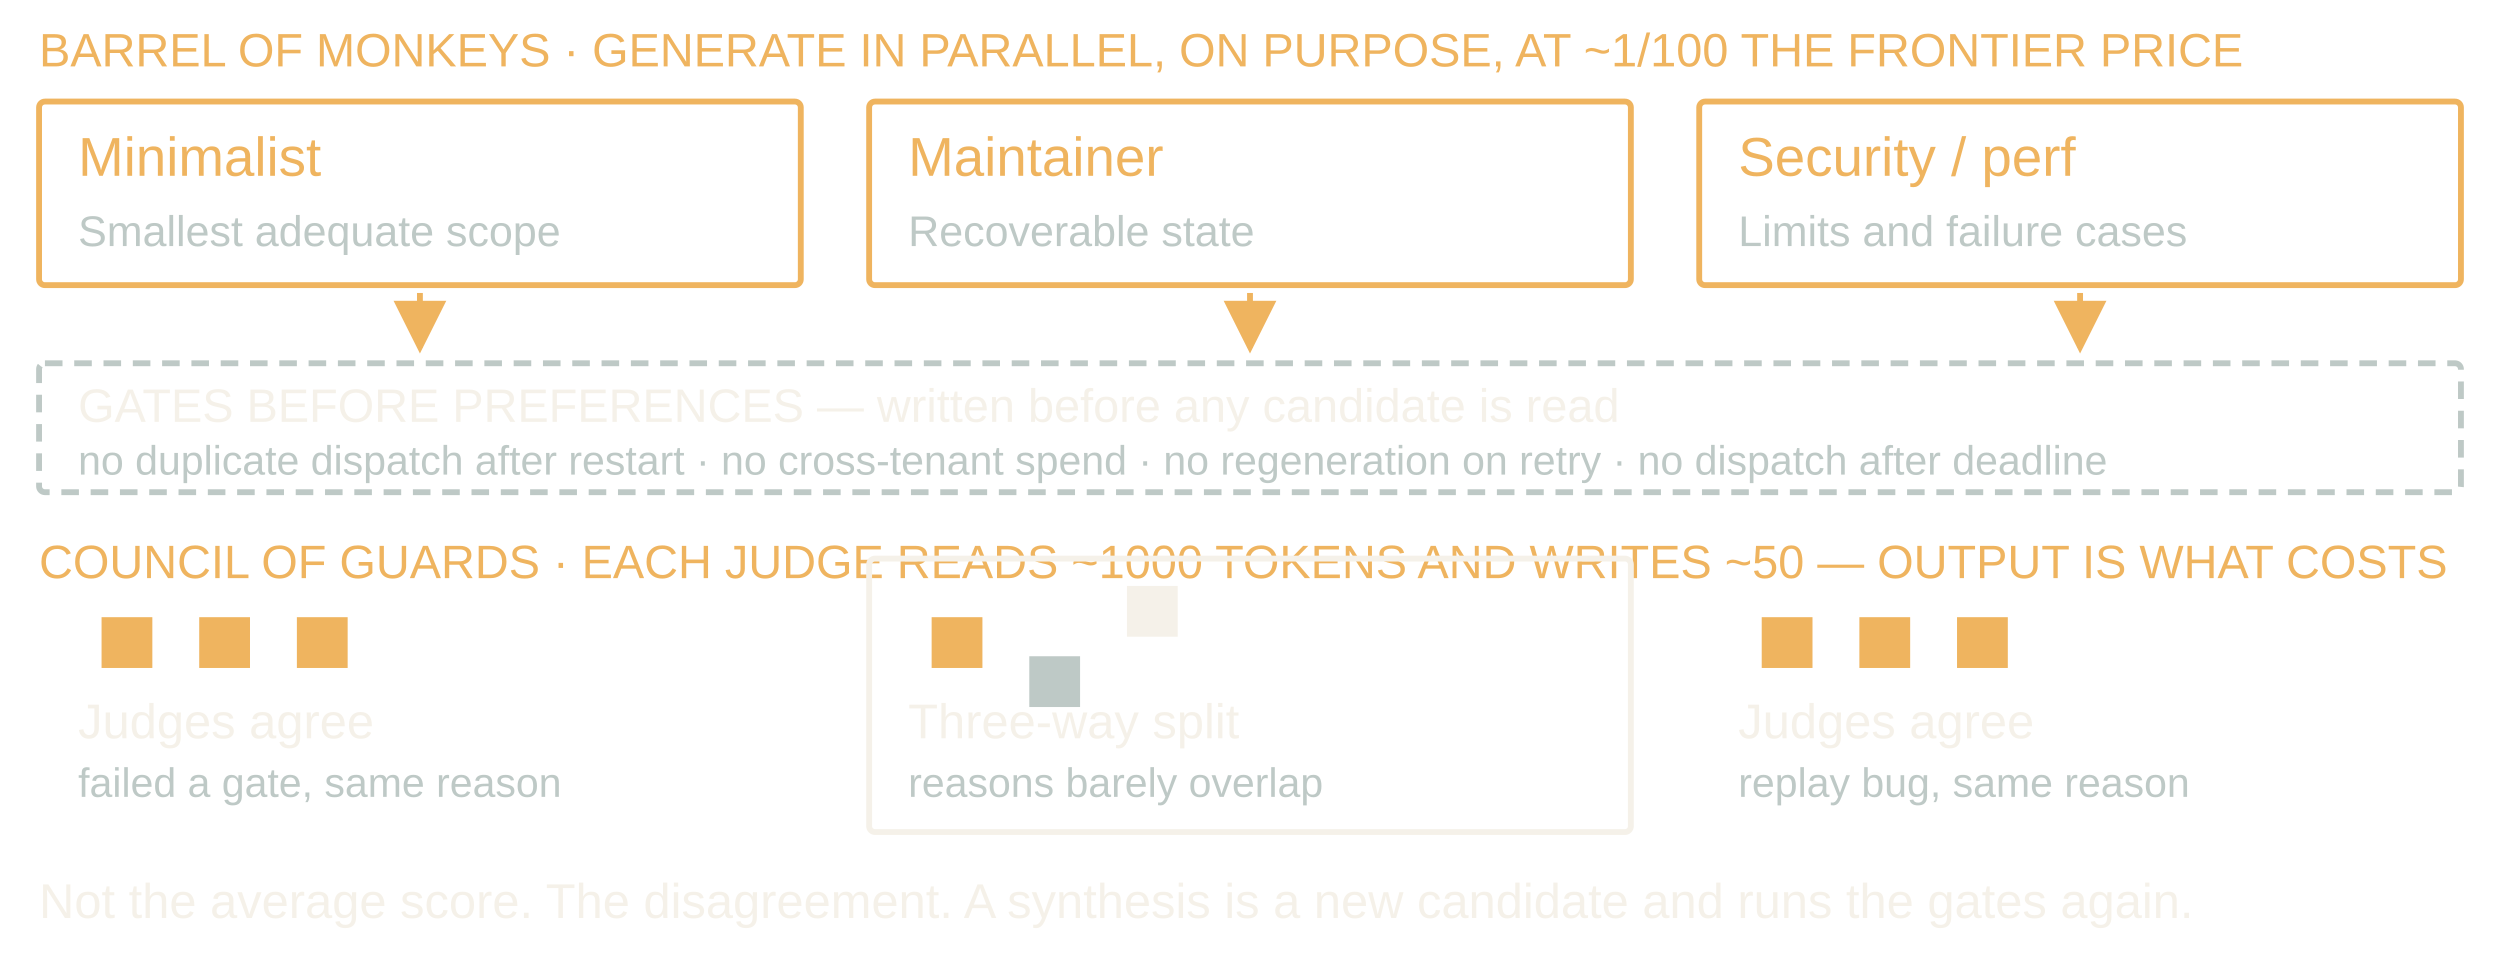
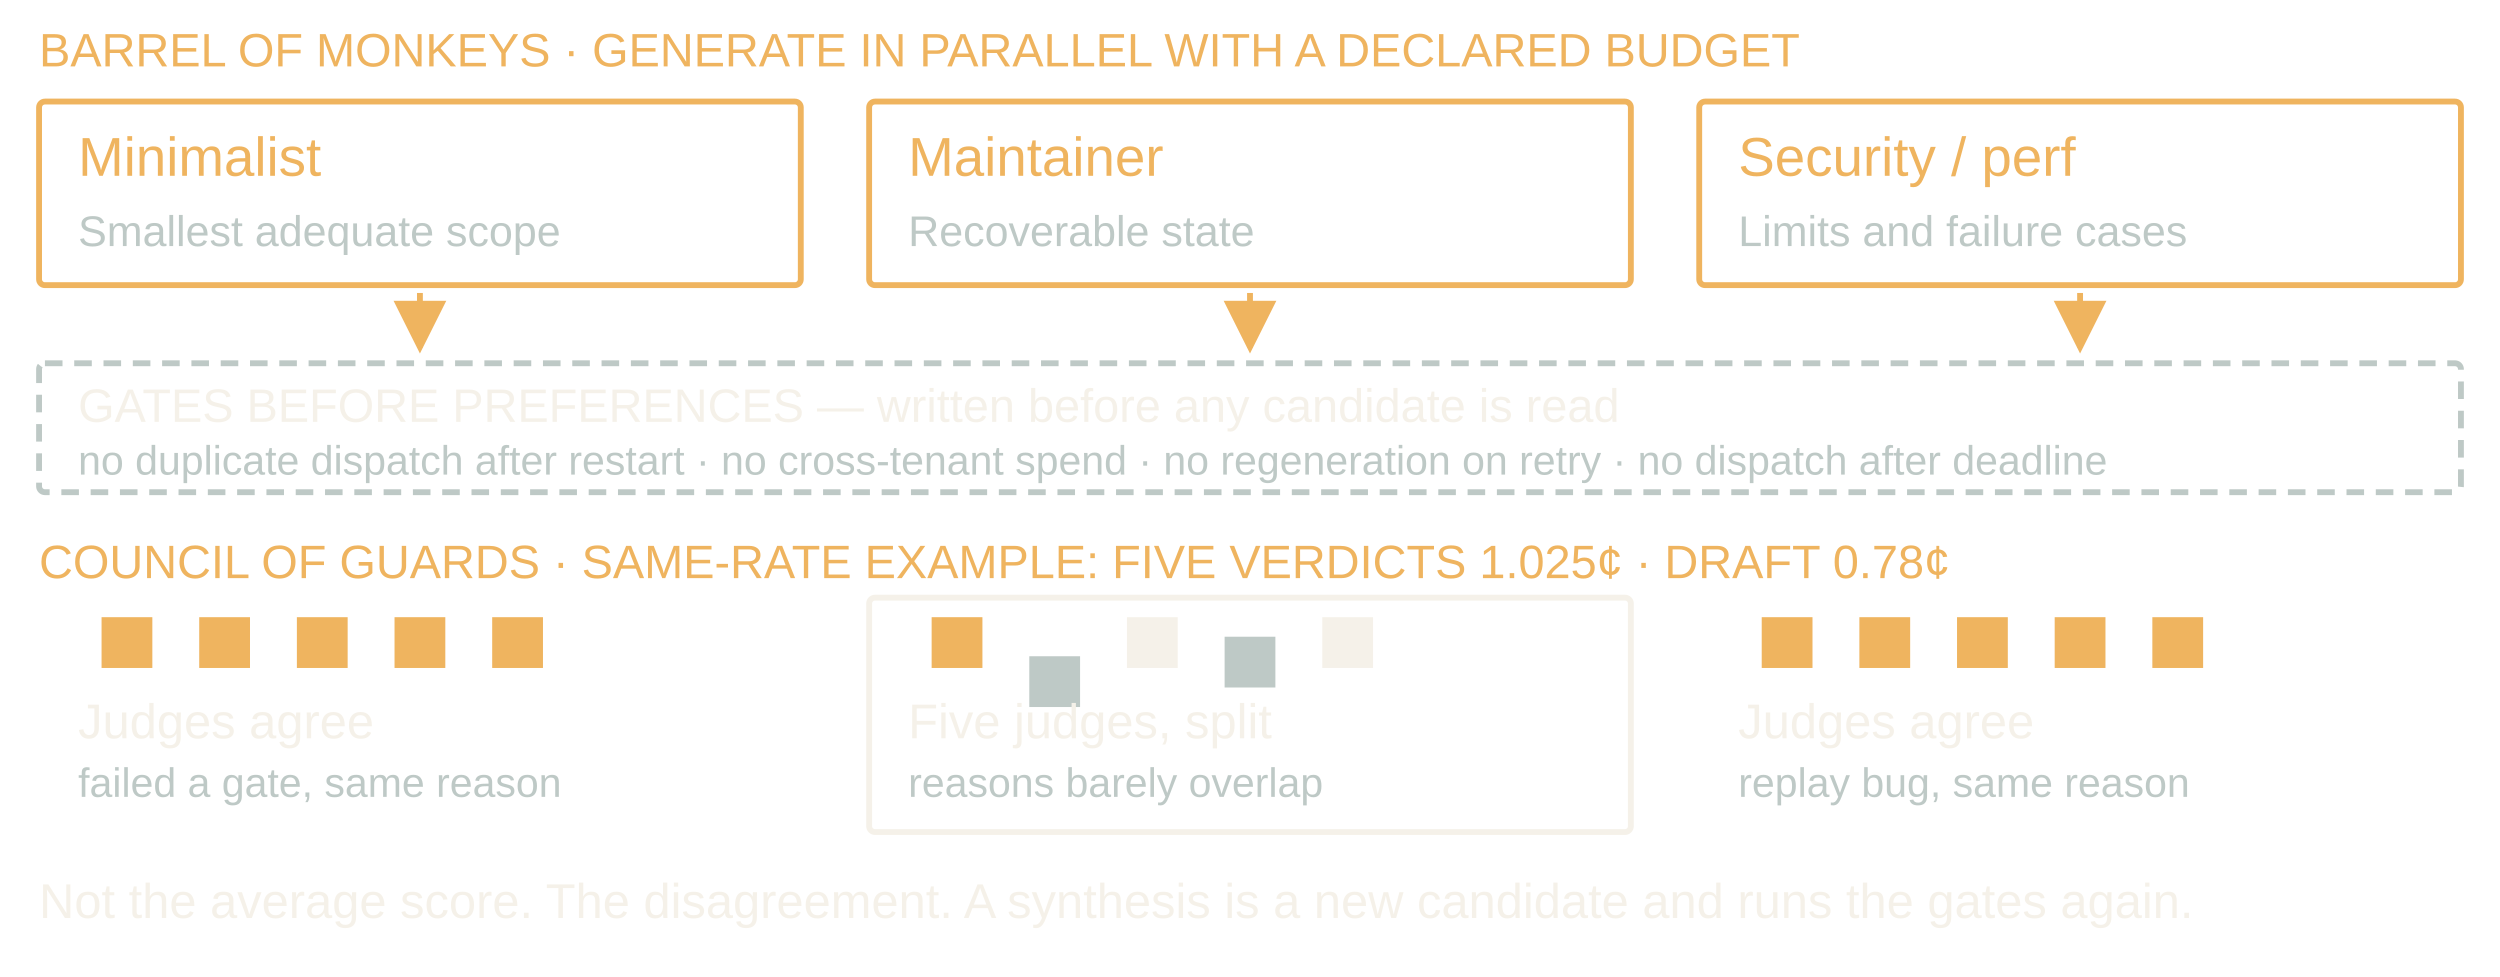
<svg xmlns="http://www.w3.org/2000/svg" viewBox="0 0 1280 500" role="img" aria-labelledby="title desc">
  <defs>
    <marker id="arrow" markerWidth="9" markerHeight="9" refX="8" refY="4.5" orient="auto">
      <path d="M0,0 L9,4.5 L0,9" fill="#efb45f" />
    </marker>
  </defs>
-   <text x="20" y="34" font-family="Arial, Helvetica, sans-serif" font-size="24" fill="#efb45f" text-anchor="start">BARREL OF MONKEYS · GENERATE IN PARALLEL, ON PURPOSE, AT ~1/100 THE FRONTIER PRICE</text>
+   <text x="20" y="34" font-family="Arial, Helvetica, sans-serif" font-size="24" fill="#efb45f" text-anchor="start">BARREL OF MONKEYS · GENERATE IN PARALLEL WITH A DECLARED BUDGET</text>
  <rect x="20" y="52" width="390" height="94" rx="3" fill="none" stroke="#efb45f" stroke-width="3" />
  <text x="40" y="90" font-family="Arial, Helvetica, sans-serif" font-size="28" fill="#efb45f" text-anchor="start">Minimalist</text>
  <text x="40" y="126" font-family="Arial, Helvetica, sans-serif" font-size="22" fill="#bec9c6" text-anchor="start">Smallest adequate scope</text>
  <rect x="445" y="52" width="390" height="94" rx="3" fill="none" stroke="#efb45f" stroke-width="3" />
  <text x="465" y="90" font-family="Arial, Helvetica, sans-serif" font-size="28" fill="#efb45f" text-anchor="start">Maintainer</text>
  <text x="465" y="126" font-family="Arial, Helvetica, sans-serif" font-size="22" fill="#bec9c6" text-anchor="start">Recoverable state</text>
  <rect x="870" y="52" width="390" height="94" rx="3" fill="none" stroke="#efb45f" stroke-width="3" />
  <text x="890" y="90" font-family="Arial, Helvetica, sans-serif" font-size="28" fill="#efb45f" text-anchor="start">Security / perf</text>
  <text x="890" y="126" font-family="Arial, Helvetica, sans-serif" font-size="22" fill="#bec9c6" text-anchor="start">Limits and failure cases</text>
  <path d="M215,150 L215,178" stroke="#efb45f" stroke-width="3" marker-end="url(#arrow)" />
  <path d="M640,150 L640,178" stroke="#efb45f" stroke-width="3" marker-end="url(#arrow)" />
  <path d="M1065,150 L1065,178" stroke="#efb45f" stroke-width="3" marker-end="url(#arrow)" />
  <rect x="20" y="186" width="1240" height="66" rx="3" fill="none" stroke="#bec9c6" stroke-width="3" stroke-dasharray="9 6" />
  <text x="40" y="216" font-family="Arial, Helvetica, sans-serif" font-size="24" fill="#f5f1e9" text-anchor="start">GATES BEFORE PREFERENCES — written before any candidate is read</text>
  <text x="40" y="243" font-family="Arial, Helvetica, sans-serif" font-size="21" fill="#bec9c6" text-anchor="start">no duplicate dispatch after restart · no cross-tenant spend · no regeneration on retry · no dispatch after deadline</text>
-   <text x="20" y="296" font-family="Arial, Helvetica, sans-serif" font-size="24" fill="#efb45f" text-anchor="start">COUNCIL OF GUARDS · EACH JUDGE READS ~1000 TOKENS AND WRITES ~50 — OUTPUT IS WHAT COSTS</text>
+   <text x="20" y="296" font-family="Arial, Helvetica, sans-serif" font-size="24" fill="#efb45f" text-anchor="start">COUNCIL OF GUARDS · SAME-RATE EXAMPLE: FIVE VERDICTS 1.025¢ · DRAFT 0.78¢</text>
  <rect x="52" y="316" width="26" height="26" fill="#efb45f" />
  <rect x="102" y="316" width="26" height="26" fill="#efb45f" />
  <rect x="152" y="316" width="26" height="26" fill="#efb45f" />
+   <rect x="202" y="316" width="26" height="26" fill="#efb45f" />
+   <rect x="252" y="316" width="26" height="26" fill="#efb45f" />
  <text x="40" y="378" font-family="Arial, Helvetica, sans-serif" font-size="25" fill="#f5f1e9" text-anchor="start">Judges agree</text>
  <text x="40" y="408" font-family="Arial, Helvetica, sans-serif" font-size="21" fill="#bec9c6" text-anchor="start">failed a gate, same reason</text>
  <rect x="477" y="316" width="26" height="26" fill="#efb45f" />
  <rect x="527" y="336" width="26" height="26" fill="#bec9c6" />
-   <rect x="577" y="300" width="26" height="26" fill="#f5f1e9" />
-   <text x="465" y="378" font-family="Arial, Helvetica, sans-serif" font-size="25" fill="#f5f1e9" text-anchor="start">Three-way split</text>
+   <rect x="577" y="316" width="26" height="26" fill="#f5f1e9" />
+   <rect x="627" y="326" width="26" height="26" fill="#bec9c6" />
+   <rect x="677" y="316" width="26" height="26" fill="#f5f1e9" />
+   <text x="465" y="378" font-family="Arial, Helvetica, sans-serif" font-size="25" fill="#f5f1e9" text-anchor="start">Five judges, split</text>
  <text x="465" y="408" font-family="Arial, Helvetica, sans-serif" font-size="21" fill="#bec9c6" text-anchor="start">reasons barely overlap</text>
  <rect x="902" y="316" width="26" height="26" fill="#efb45f" />
  <rect x="952" y="316" width="26" height="26" fill="#efb45f" />
  <rect x="1002" y="316" width="26" height="26" fill="#efb45f" />
+   <rect x="1052" y="316" width="26" height="26" fill="#efb45f" />
+   <rect x="1102" y="316" width="26" height="26" fill="#efb45f" />
  <text x="890" y="378" font-family="Arial, Helvetica, sans-serif" font-size="25" fill="#f5f1e9" text-anchor="start">Judges agree</text>
  <text x="890" y="408" font-family="Arial, Helvetica, sans-serif" font-size="21" fill="#bec9c6" text-anchor="start">replay bug, same reason</text>
-   <rect x="445" y="286" width="390" height="140" rx="3" fill="none" stroke="#f5f1e9" stroke-width="3" />
+   <rect x="445" y="306" width="390" height="120" rx="3" fill="none" stroke="#f5f1e9" stroke-width="3" />
  <text x="20" y="470" font-family="Arial, Helvetica, sans-serif" font-size="25" fill="#f5f1e9" text-anchor="start">Not the average score. The disagreement. A synthesis is a new candidate and runs the gates again.</text>
</svg>
